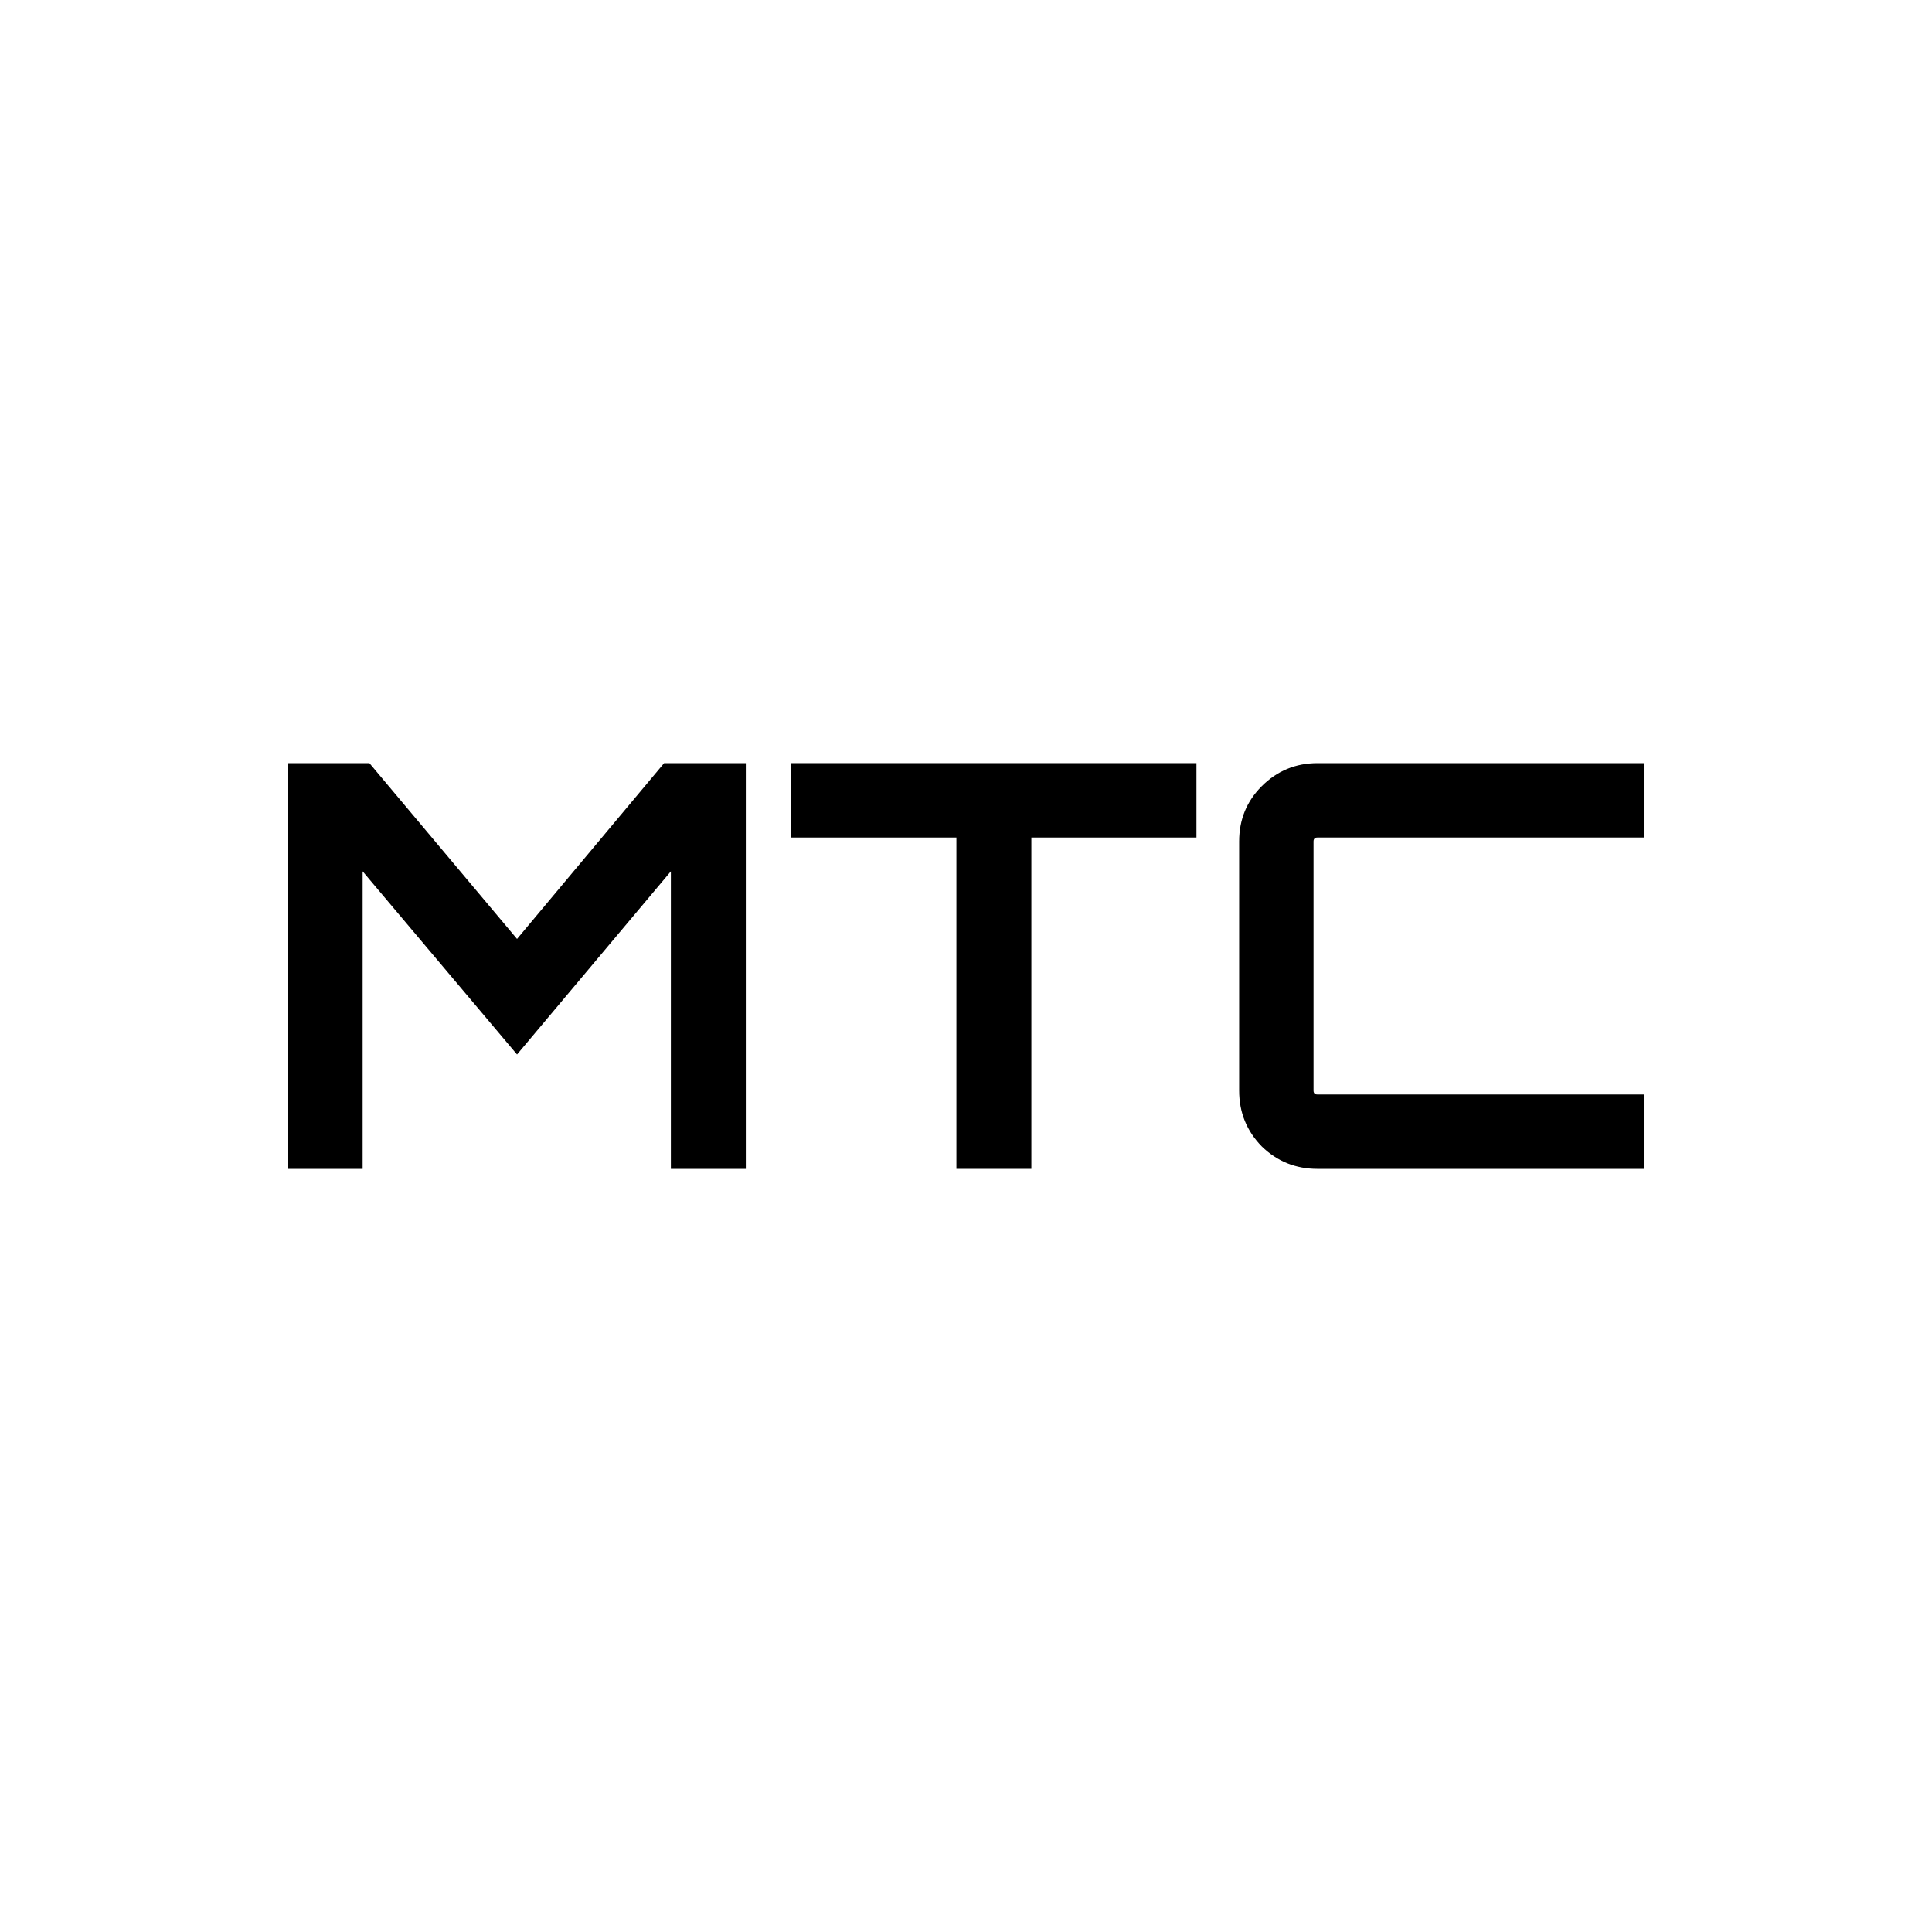
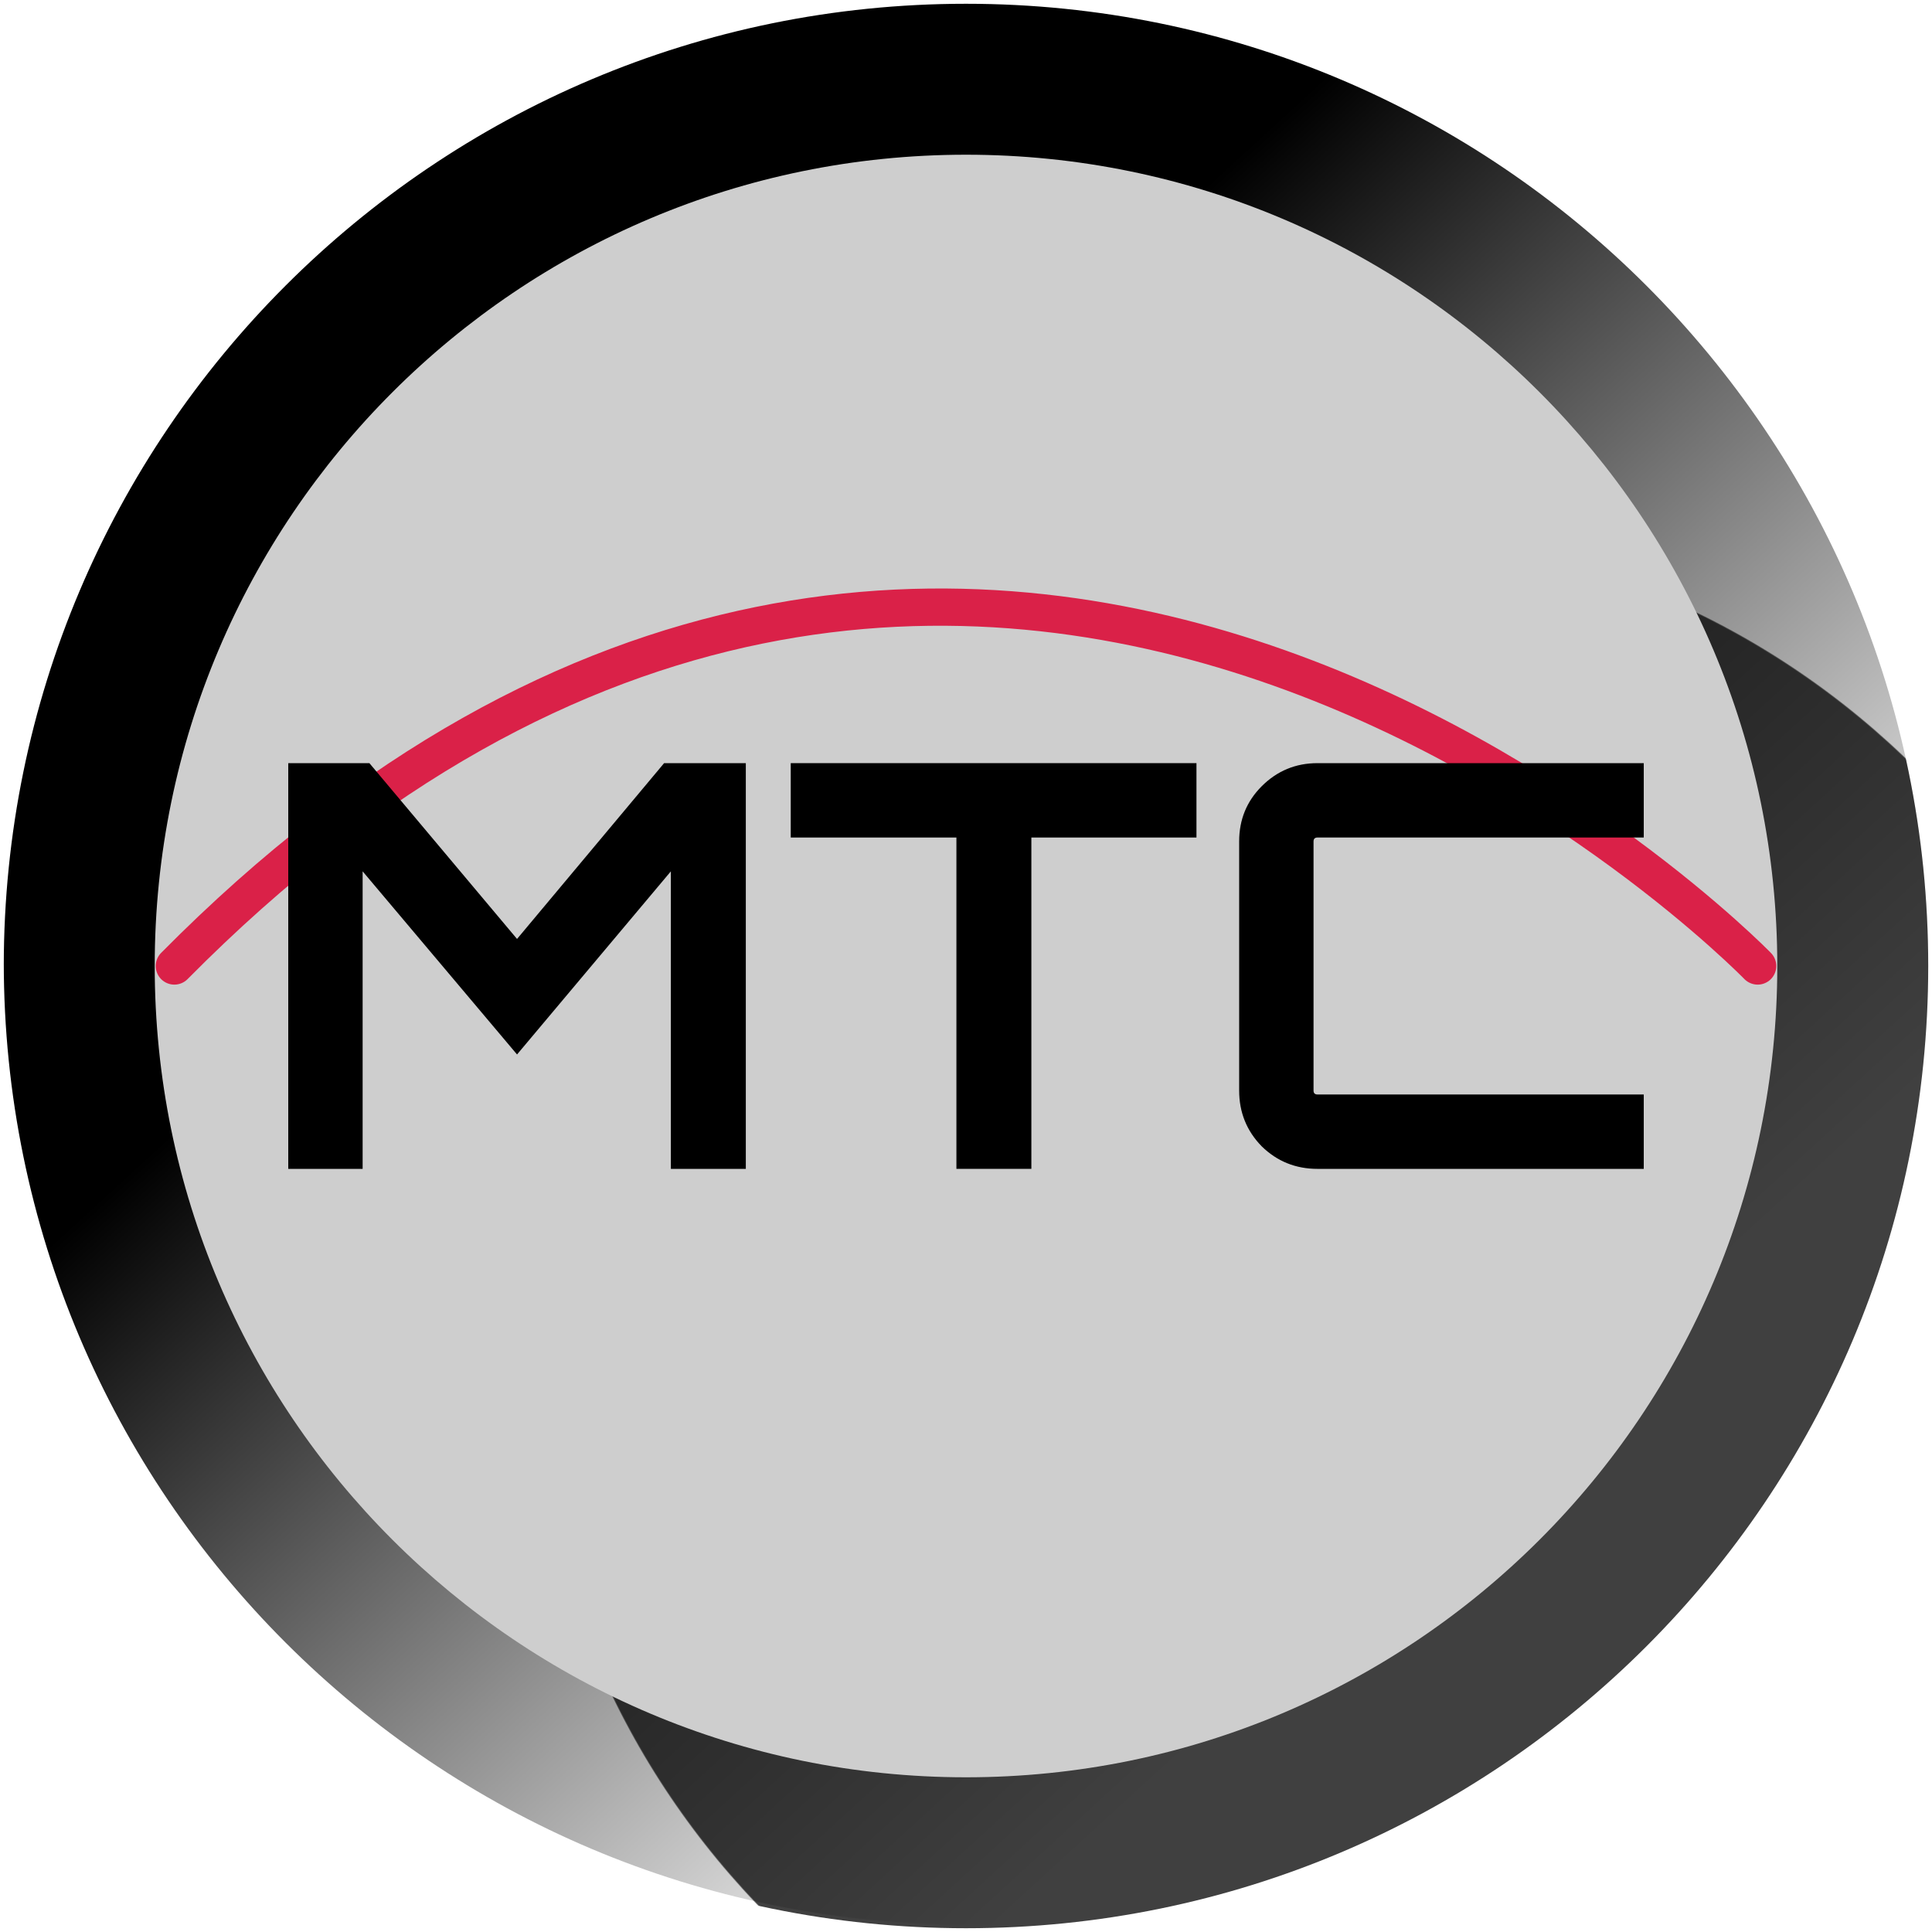
<svg xmlns="http://www.w3.org/2000/svg" xmlns:xlink="http://www.w3.org/1999/xlink" width="256px" height="256px" viewBox="0 0 256 256" version="1.1" id="SVGRoot">
  <defs id="defs10">
    <linearGradient id="linearGradient870">
      <stop style="stop-color:#000000;stop-opacity:1;" offset="0" id="stop866" />
      <stop style="stop-color:#000000;stop-opacity:0;" offset="1" id="stop868" />
    </linearGradient>
-     <linearGradient xlink:href="#linearGradient870" id="linearGradient872" x1="98.821" y1="84.549" x2="196.19" y2="190.799" gradientUnits="userSpaceOnUse" gradientTransform="matrix(1.05098,0,0,1.05098,-6.525489,-6.525488)" />
    <filter style="color-interpolation-filters:sRGB;" id="filter1893">
      <feFlood flood-opacity="0.498" flood-color="rgb(0,0,0)" result="flood" id="feFlood1883" />
      <feComposite in="flood" in2="SourceGraphic" operator="in" result="composite1" id="feComposite1885" />
      <feGaussianBlur in="composite1" stdDeviation="0" result="blur" id="feGaussianBlur1887" />
      <feOffset dx="50" dy="50" result="offset" id="feOffset1889" />
      <feComposite in="SourceGraphic" in2="offset" operator="over" result="fbSourceGraphic" id="feComposite1891" />
      <feColorMatrix result="fbSourceGraphicAlpha" in="fbSourceGraphic" values="0 0 0 -1 0 0 0 0 -1 0 0 0 0 -1 0 0 0 0 1 0" id="feColorMatrix1895" />
      <feFlood id="feFlood1897" flood-opacity="0.498" flood-color="rgb(0,0,0)" result="flood" in="fbSourceGraphic" />
      <feComposite in2="fbSourceGraphic" id="feComposite1899" in="flood" operator="in" result="composite1" />
      <feGaussianBlur id="feGaussianBlur1901" in="composite1" stdDeviation="0" result="blur" />
      <feOffset id="feOffset1903" dx="50" dy="50" result="offset" />
      <feComposite in2="offset" id="feComposite1905" in="fbSourceGraphic" operator="over" result="composite2" />
    </filter>
    <clipPath clipPathUnits="userSpaceOnUse" id="clipPath1990">
      <circle id="circle1992" cx="128" cy="128" style="fill:url(#linearGradient1994);fill-opacity:1;stroke:none;stroke-width:13;stroke-miterlimit:4;stroke-dasharray:none;stroke-opacity:1" r="127.5" />
    </clipPath>
    <linearGradient xlink:href="#linearGradient870" id="linearGradient1994" gradientUnits="userSpaceOnUse" gradientTransform="matrix(1.05098,0,0,1.05098,-6.525484,-6.525494)" x1="127.978" y1="128" x2="235.868" y2="208.95" />
-     <clipPath clipPathUnits="userSpaceOnUse" id="clipPath4705">
-       <use x="0" y="0" xlink:href="#g4701" id="use4707" width="100%" height="100%" />
+     <clipPath clipPathUnits="userSpaceOnUse" id="clipPath4731">
+       <g id="use4733">
+         <g id="g4751">
+           <circle id="circle4747" cx="128" cy="128" style="fill:url(#linearGradient4755);fill-opacity:1;stroke:none;stroke-width:13;stroke-miterlimit:4;stroke-dasharray:none;stroke-opacity:1" r="127.5" />
+           <path id="path4749" d="M 235.5,128.5 A 107.5,107.5 0 0 1 128,236 107.5,107.5 0 0 1 20.5,128.5 107.5,107.5 0 0 1 128,21 107.5,107.5 0 0 1 235.5,128.5 Z" style="fill:#cecece;fill-opacity:1;stroke:none;stroke-width:17.17;stroke-linecap:square;stroke-miterlimit:4;stroke-dasharray:none;stroke-opacity:1;paint-order:stroke fill markers;filter:url(#filter1893)" />
+         </g>
+       </g>
    </clipPath>
+     <linearGradient xlink:href="#linearGradient870" id="linearGradient4745" gradientUnits="userSpaceOnUse" gradientTransform="matrix(1.05098,0,0,1.05098,-6.525489,-6.525488)" x1="98.821" y1="84.549" x2="196.19" y2="190.799" />
+     <linearGradient xlink:href="#linearGradient870" id="linearGradient4755" gradientUnits="userSpaceOnUse" gradientTransform="matrix(1.05098,0,0,1.05098,-6.525489,-6.525488)" x1="98.821" y1="84.549" x2="196.19" y2="190.799" />
+     <clipPath clipPathUnits="userSpaceOnUse" id="clipPath4808">
+       <circle r="127.5" style="display:inline;opacity:1;fill:url(#linearGradient4812);fill-opacity:1;stroke:none;stroke-width:13;stroke-miterlimit:4;stroke-dasharray:none;stroke-opacity:1" cy="128.5" cx="128" id="circle4810" />
+     </clipPath>
+     <linearGradient xlink:href="#linearGradient870" id="linearGradient4812" gradientUnits="userSpaceOnUse" gradientTransform="matrix(1.05098,0,0,1.05098,-6.525491,-6.02547)" x1="98.821" y1="84.549" x2="196.19" y2="190.799" />
  </defs>
  <g id="layer1" />
  <g id="layer2" style="display:inline;opacity:1">
-     <g id="g4703" clip-path="url(#clipPath4705)">
-       <g id="g4701">
-         <g id="g4687">
-           <circle id="path23" cx="128" cy="128" style="fill:url(#linearGradient872);fill-opacity:1;stroke:none;stroke-width:13;stroke-miterlimit:4;stroke-dasharray:none;stroke-opacity:1" r="127.5" />
-           <path id="path846" d="M 235.5,128.5 A 107.5,107.5 0 0 1 128,236 107.5,107.5 0 0 1 20.5,128.5 107.5,107.5 0 0 1 128,21 107.5,107.5 0 0 1 235.5,128.5 Z" style="fill:#cecece;fill-opacity:1;stroke:none;stroke-width:17.17;stroke-linecap:square;stroke-miterlimit:4;stroke-dasharray:none;stroke-opacity:1;paint-order:stroke fill markers;filter:url(#filter1893)" />
-           <flowRoot xml:space="preserve" id="flowRoot846" style="fill:black;fill-opacity:1;stroke:none;font-family:Orbitron;font-style:normal;font-weight:normal;font-size:40px;line-height:1.25;letter-spacing:0px;word-spacing:0px;-inkscape-font-specification:Orbitron;font-stretch:normal;font-variant:normal;">
-             <flowRegion id="flowRegion848" style="-inkscape-font-specification:Orbitron;font-family:Orbitron;font-weight:normal;font-style:normal;font-stretch:normal;font-variant:normal;">
-               <rect id="rect850" width="164.667" height="55" x="47.333" y="92.333" style="-inkscape-font-specification:Orbitron;font-family:Orbitron;font-weight:normal;font-style:normal;font-stretch:normal;font-variant:normal;" />
-             </flowRegion>
-             <flowPara id="flowPara852" />
-           </flowRoot>
-           <flowRoot xml:space="preserve" id="flowRoot858" style="fill:black;fill-opacity:1;stroke:none;font-family:sans-serif;font-style:normal;font-weight:normal;font-size:40px;line-height:1.25;letter-spacing:0px;word-spacing:0px">
-             <flowRegion id="flowRegion860">
-               <rect id="rect862" width="86.667" height="58" x="-34" y="5" />
-             </flowRegion>
-             <flowPara id="flowPara864" />
-           </flowRoot>
-           <path style="fill:none;stroke:#da2148;stroke-width:4.935;stroke-linecap:round;stroke-linejoin:miter;stroke-miterlimit:4;stroke-dasharray:none;stroke-opacity:1" d="m 23.102,128 c 105.873,-106.996 209.797,0 209.797,0" id="path874" />
-         </g>
-       </g>
+     <g id="g4780" transform="translate(0,-0.5)" clip-path="url(#clipPath4808)">
+       <circle id="path23" cx="128" cy="128" style="fill:url(#linearGradient4745);fill-opacity:1;stroke:none;stroke-width:13;stroke-miterlimit:4;stroke-dasharray:none;stroke-opacity:1" r="127.5" />
+       <path id="path846" d="M 235.5,128.5 A 107.5,107.5 0 0 1 128,236 107.5,107.5 0 0 1 20.5,128.5 107.5,107.5 0 0 1 128,21 107.5,107.5 0 0 1 235.5,128.5 Z" style="fill:#cecece;fill-opacity:1;stroke:none;stroke-width:17.17;stroke-linecap:square;stroke-miterlimit:4;stroke-dasharray:none;stroke-opacity:1;paint-order:stroke fill markers;filter:url(#filter1893)" />
    </g>
+     <flowRoot xml:space="preserve" id="flowRoot846" style="font-style:normal;font-variant:normal;font-weight:normal;font-stretch:normal;font-size:40px;line-height:1.25;font-family:Orbitron;-inkscape-font-specification:Orbitron;letter-spacing:0px;word-spacing:0px;fill:#000000;fill-opacity:1;stroke:none">
+       <flowRegion id="flowRegion848" style="font-style:normal;font-variant:normal;font-weight:normal;font-stretch:normal;font-family:Orbitron;-inkscape-font-specification:Orbitron">
+         <rect id="rect850" width="164.667" height="55" x="47.333" y="92.333" style="font-style:normal;font-variant:normal;font-weight:normal;font-stretch:normal;font-family:Orbitron;-inkscape-font-specification:Orbitron" />
+       </flowRegion>
+       <flowPara id="flowPara852" />
+     </flowRoot>
+     <flowRoot xml:space="preserve" id="flowRoot858" style="font-style:normal;font-weight:normal;font-size:40px;line-height:1.25;font-family:sans-serif;letter-spacing:0px;word-spacing:0px;fill:#000000;fill-opacity:1;stroke:none">
+       <flowRegion id="flowRegion860">
+         <rect id="rect862" width="86.667" height="58" x="-34" y="5" />
+       </flowRegion>
+       <flowPara id="flowPara864" />
+     </flowRoot>
+     <path style="fill:none;stroke:#da2148;stroke-width:4.935;stroke-linecap:round;stroke-linejoin:miter;stroke-miterlimit:4;stroke-dasharray:none;stroke-opacity:1" d="m 23.102,128 c 105.873,-106.996 209.797,0 209.797,0" id="path874" />
  </g>
  <g id="layer3">
    <g aria-label="MTC" style="font-style:normal;font-variant:normal;font-weight:bold;font-stretch:normal;font-size:74.667px;line-height:1.25;font-family:Orbitron;-inkscape-font-specification:'Orbitron, Bold';font-variant-ligatures:normal;font-variant-caps:normal;font-variant-numeric:normal;font-feature-settings:normal;text-align:start;letter-spacing:0px;word-spacing:0px;writing-mode:lr-tb;text-anchor:start;display:inline;opacity:1;fill:#000000;fill-opacity:1;stroke:none" id="text856" transform="translate(-0.6533235,-2.119985)">
      <path d="m 69.163,126.536 19.488,-23.296 h 10.827 v 53.76 H 89.547 V 117.576 L 69.163,141.843 48.704,117.576 v 39.424 h -9.856 v -53.76 h 10.752 z" style="font-style:normal;font-variant:normal;font-weight:bold;font-stretch:normal;font-size:74.667px;font-family:Orbitron;-inkscape-font-specification:'Orbitron, Bold';font-variant-ligatures:normal;font-variant-caps:normal;font-variant-numeric:normal;font-feature-settings:normal;text-align:start;writing-mode:lr-tb;text-anchor:start" id="path908" />
      <path d="m 105.431,103.24 h 53.76 v 9.856 h -21.877 v 43.904 h -9.931 v -43.904 h -21.952 z" style="font-style:normal;font-variant:normal;font-weight:bold;font-stretch:normal;font-size:74.667px;font-family:Orbitron;-inkscape-font-specification:'Orbitron, Bold';font-variant-ligatures:normal;font-variant-caps:normal;font-variant-numeric:normal;font-feature-settings:normal;text-align:start;writing-mode:lr-tb;text-anchor:start" id="path910" />
      <path d="m 218.459,113.096 h -43.232 q -0.523,0 -0.523,0.523 v 33.003 q 0,0.523 0.523,0.523 h 43.232 v 9.856 h -43.232 q -4.331,0 -7.392,-2.987 -2.987,-3.061 -2.987,-7.392 v -33.003 q 0,-4.331 2.987,-7.317 3.061,-3.061 7.392,-3.061 h 43.232 z" style="font-style:normal;font-variant:normal;font-weight:bold;font-stretch:normal;font-size:74.667px;font-family:Orbitron;-inkscape-font-specification:'Orbitron, Bold';font-variant-ligatures:normal;font-variant-caps:normal;font-variant-numeric:normal;font-feature-settings:normal;text-align:start;writing-mode:lr-tb;text-anchor:start" id="path912" />
    </g>
  </g>
</svg>
